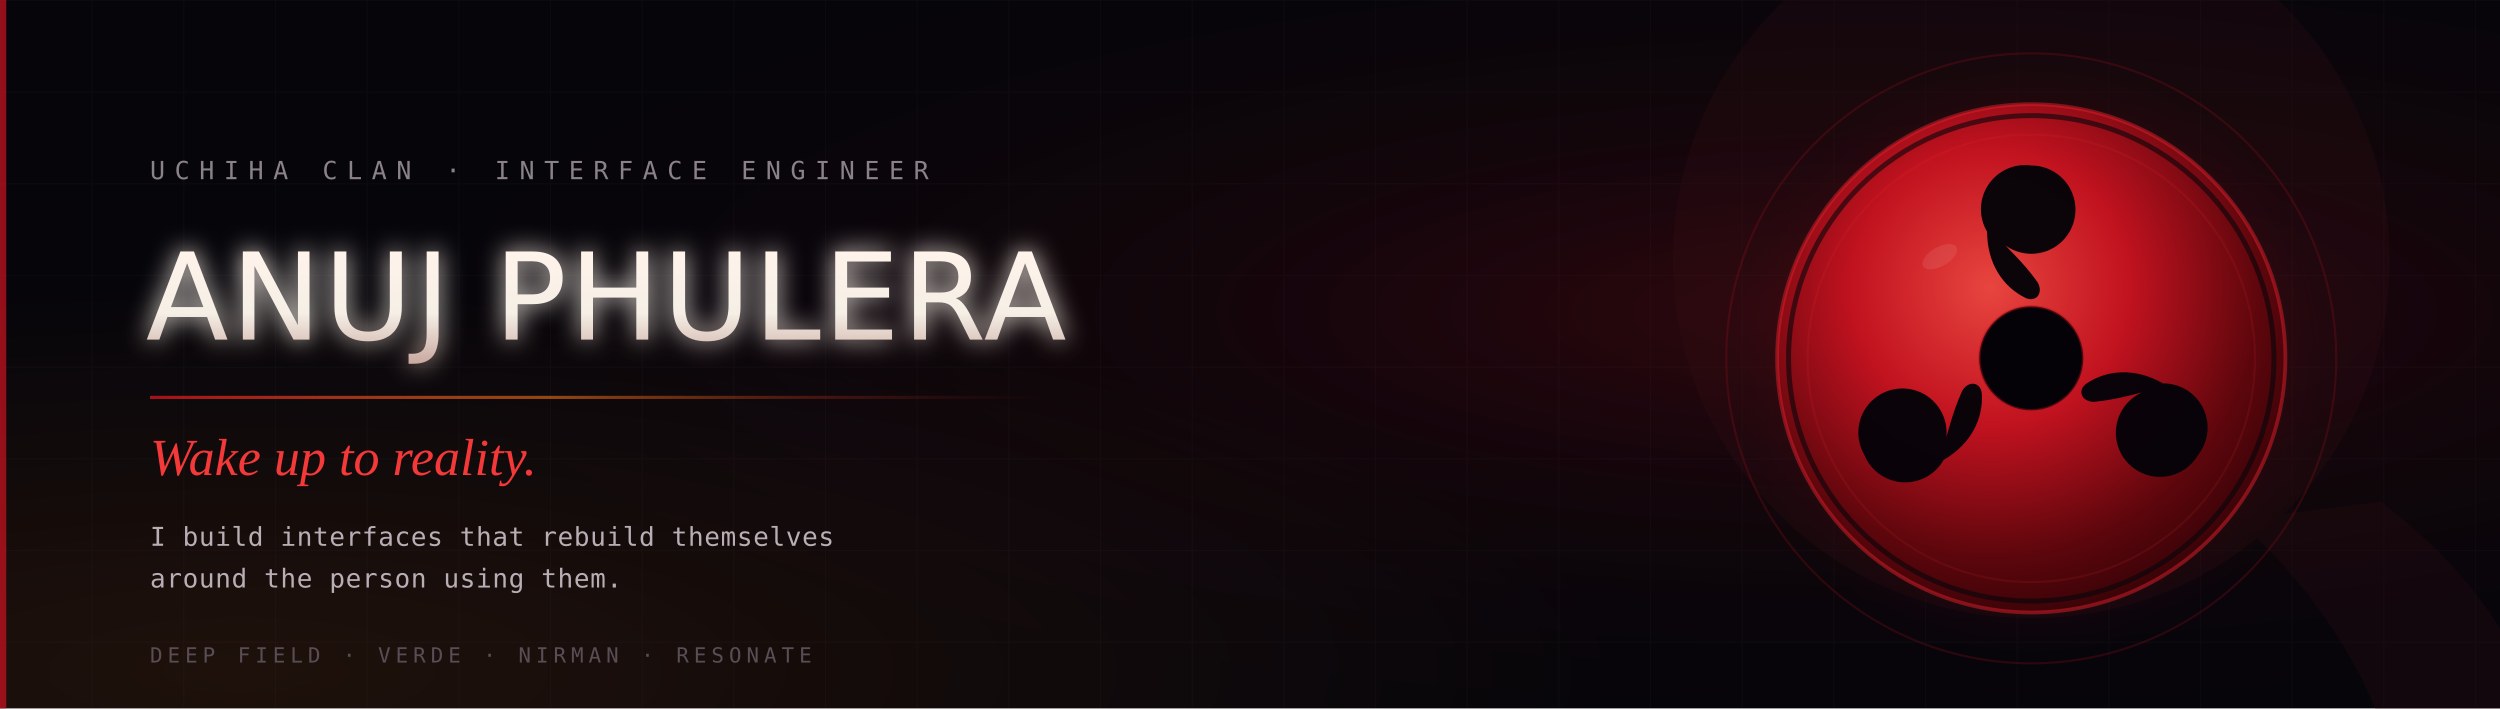
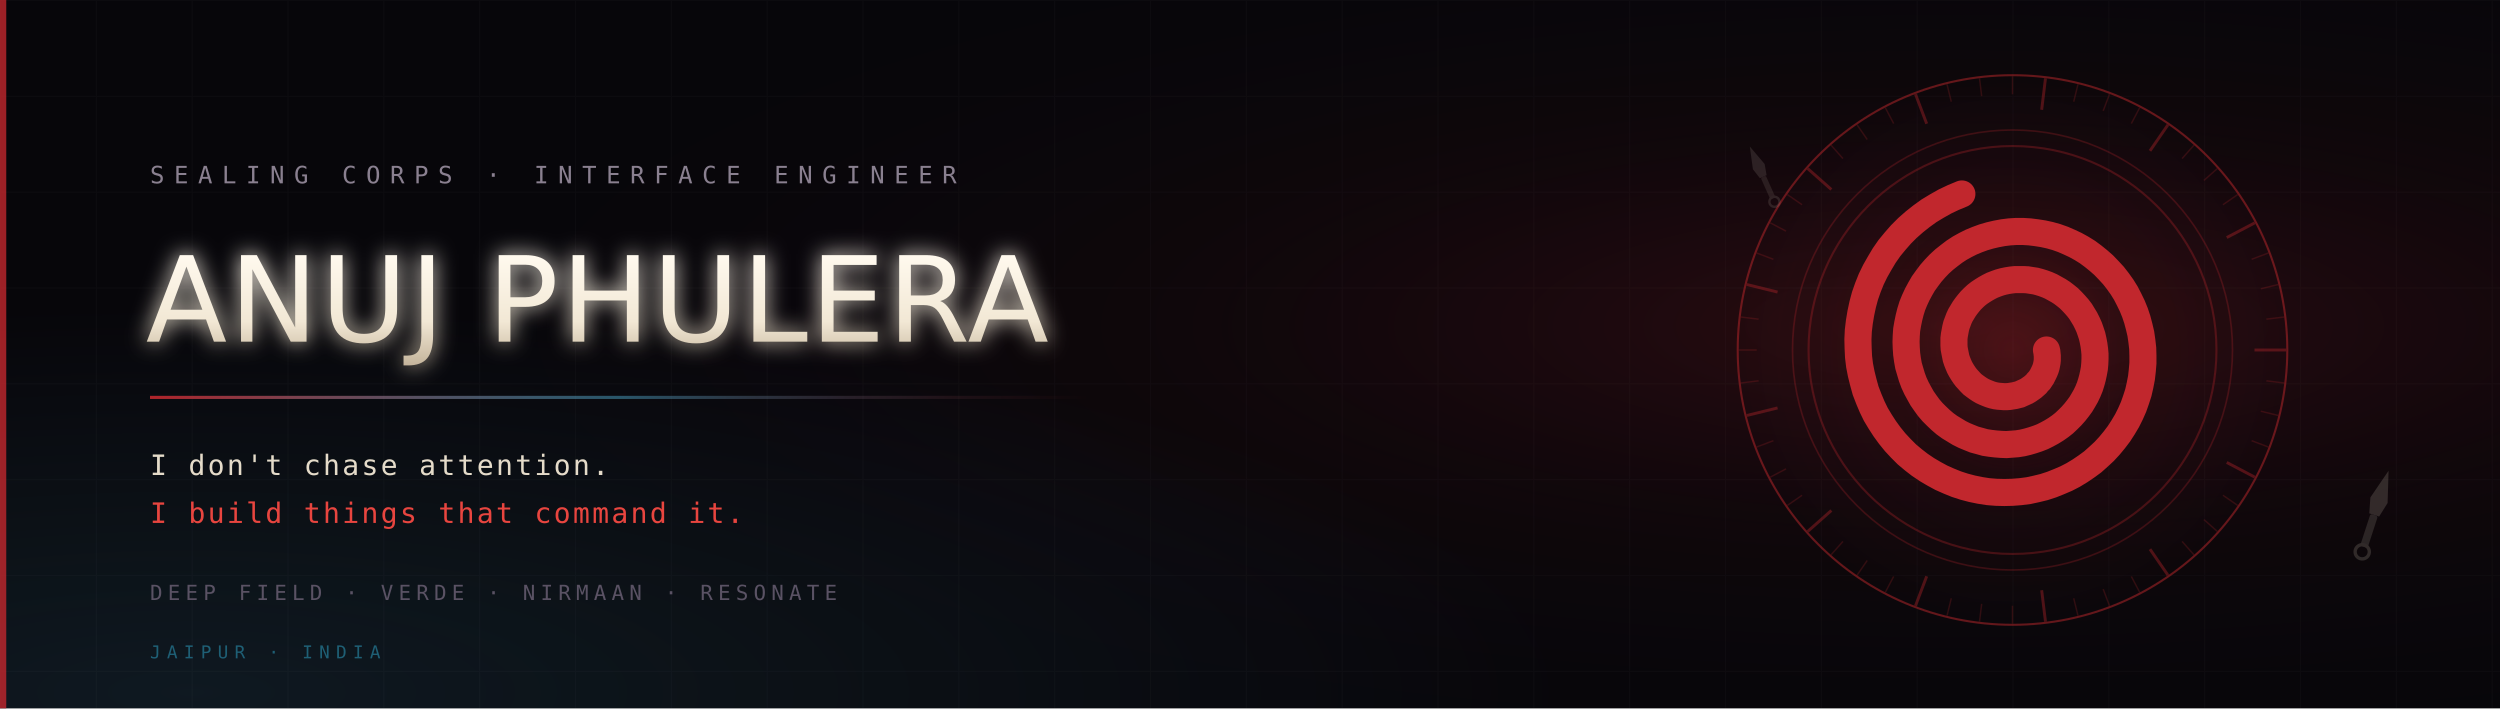
- <svg xmlns="http://www.w3.org/2000/svg" width="1200" height="340" viewBox="0 0 1200 340" fill="none" role="img" aria-label="Anuj Phulera — wake up to reality">
+ <svg xmlns="http://www.w3.org/2000/svg" width="1200" height="340" viewBox="0 0 1200 340" fill="none" role="img" aria-label="Anuj Phulera">
  <defs>
-     <radialGradient id="irisGrad" cx="0.42" cy="0.36" r="0.72">
-       <stop offset="0" stop-color="#E8453F" />
-       <stop offset="0.38" stop-color="#C1121F" />
-       <stop offset="0.74" stop-color="#5C060C" />
-       <stop offset="1" stop-color="#2A0206" />
+     <radialGradient id="chakraGlow" cx="0.5" cy="0.5" r="0.5">
+       <stop offset="0" stop-color="#C1272D" stop-opacity="0.42" />
+       <stop offset="0.45" stop-color="#C1272D" stop-opacity="0.10" />
+       <stop offset="1" stop-color="#C1272D" stop-opacity="0" />
    </radialGradient>
-     <radialGradient id="eyeGlow" cx="0.5" cy="0.5" r="0.5">
-       <stop offset="0" stop-color="#E01E2B" stop-opacity="0.55" />
-       <stop offset="0.55" stop-color="#8B0A14" stop-opacity="0.18" />
-       <stop offset="1" stop-color="#8B0A14" stop-opacity="0" />
+     <radialGradient id="paperGlow" cx="0.78" cy="0.46" r="0.64">
+       <stop offset="0" stop-color="#C1272D" stop-opacity="0.20" />
+       <stop offset="0.5" stop-color="#7A1219" stop-opacity="0.06" />
+       <stop offset="1" stop-color="#07060A" stop-opacity="0" />
    </radialGradient>
-     <radialGradient id="voidGlow" cx="0.74" cy="0.44" r="0.62">
-       <stop offset="0" stop-color="#C1121F" stop-opacity="0.22" />
-       <stop offset="0.5" stop-color="#8B0A14" stop-opacity="0.07" />
-       <stop offset="1" stop-color="#06050A" stop-opacity="0" />
-     </radialGradient>
-     <radialGradient id="emberWash" cx="0.10" cy="0.95" r="0.55">
-       <stop offset="0" stop-color="#FF7A18" stop-opacity="0.10" />
-       <stop offset="1" stop-color="#FF7A18" stop-opacity="0" />
+     <radialGradient id="blueWash" cx="0.08" cy="0.98" r="0.55">
+       <stop offset="0" stop-color="#4FB3D9" stop-opacity="0.11" />
+       <stop offset="1" stop-color="#4FB3D9" stop-opacity="0" />
    </radialGradient>
    <linearGradient id="ruleGrad" x1="0" y1="0" x2="1" y2="0">
-       <stop offset="0" stop-color="#C1121F" stop-opacity="0.85" />
-       <stop offset="0.45" stop-color="#FF7A18" stop-opacity="0.55" />
-       <stop offset="1" stop-color="#C1121F" stop-opacity="0" />
+       <stop offset="0" stop-color="#C1272D" stop-opacity="0.9" />
+       <stop offset="0.5" stop-color="#4FB3D9" stop-opacity="0.45" />
+       <stop offset="1" stop-color="#C1272D" stop-opacity="0" />
    </linearGradient>
    <linearGradient id="nameGrad" x1="0" y1="0" x2="0" y2="1">
-       <stop offset="0" stop-color="#FFF3EA" />
-       <stop offset="0.55" stop-color="#F5EFE6" />
-       <stop offset="1" stop-color="#C9A9A0" />
+       <stop offset="0" stop-color="#FFF9EE" />
+       <stop offset="0.6" stop-color="#F2E8D5" />
+       <stop offset="1" stop-color="#C4B49B" />
    </linearGradient>
-     <pattern id="gridFine" width="44" height="44" patternUnits="userSpaceOnUse">
-       <path d="M44 0H0V44" stroke="#FFFFFF" stroke-opacity="0.022" stroke-width="1" />
+     <pattern id="gridFine" width="46" height="46" patternUnits="userSpaceOnUse">
+       <path d="M46 0H0V46" stroke="#FFFFFF" stroke-opacity="0.020" stroke-width="1" />
    </pattern>
    <filter id="softGlow" x="-60%" y="-60%" width="220%" height="220%">
-       <feGaussianBlur stdDeviation="6" result="b" />
+       <feGaussianBlur stdDeviation="5" result="b" />
      <feMerge>
        <feMergeNode in="b" />
        <feMergeNode in="SourceGraphic" />
      </feMerge>
    </filter>
+     <linearGradient id="cardGrad" x1="0" y1="0" x2="1" y2="1">
+       <stop offset="0" stop-color="#121017" />
+       <stop offset="0.55" stop-color="#0A080D" />
+       <stop offset="1" stop-color="#100C12" />
+     </linearGradient>
+     <pattern id="grain" width="3" height="3" patternUnits="userSpaceOnUse">
+       <circle cx="0.5" cy="0.5" r="0.45" fill="#FFFFFF" fill-opacity="0.030" />
+       <circle cx="2.1" cy="1.7" r="0.4" fill="#FFFFFF" fill-opacity="0.018" />
+     </pattern>
  </defs>
-   <rect width="1200" height="340" fill="#06050A" />
+   <rect width="1200" height="340" fill="#07060A" />
  <rect width="1200" height="340" fill="url(#gridFine)" />
-   <rect width="1200" height="340" fill="url(#voidGlow)" />
-   <rect width="1200" height="340" fill="url(#emberWash)" />
-   <g transform="translate(975,172)">
-     <g opacity="0.20" fill="#3A1116">
-       <animateTransform attributeName="transform" type="rotate" from="0 0 0" to="360 0 0" dur="150s" repeatCount="indefinite" />
-       <circle cx="0" cy="-47.3" r="172.0" />
-       <path d="M 98.9,77.4 C 180.6,150.5 202.1,249.4 150.5,313.9 C 107.5,367.6 30.1,380.6 0.0,339.7 C -19.3,311.8 -4.3,277.4 25.8,268.8 C 51.6,262.3 71.0,281.7 66.7,303.1 L 96.8,285.9 C 111.8,236.5 73.1,202.1 30.1,219.3 C -25.8,240.8 -40.9,313.9 4.3,350.4 C 64.5,404.2 159.1,380.6 215.0,311.8 C 279.5,232.2 253.7,133.3 167.7,68.8 Z" />
+   <rect width="1200" height="340" fill="url(#paperGlow)" />
+   <rect width="1200" height="340" fill="url(#blueWash)" />
+   <g transform="translate(966,168)">
+     <g opacity="0.88">
+       <animateTransform attributeName="transform" type="rotate" from="0 0 0" to="360 0 0" dur="70s" repeatCount="indefinite" />
+       <circle cx="0" cy="0" r="131.9" fill="none" stroke="#C1272D" stroke-width="1" stroke-opacity="0.55" />
+       <circle cx="0" cy="0" r="105.6" fill="none" stroke="#C1272D" stroke-width="0.8" stroke-opacity="0.28" />
+       <line x1="116.16" y1="0.00" x2="131.34" y2="0.00" stroke="#C1272D" stroke-width="1.4" stroke-opacity="0.42" />
+       <line x1="121.86" y1="14.80" x2="130.38" y2="15.83" stroke="#C1272D" stroke-width="0.7" stroke-opacity="0.23" />
+       <line x1="119.19" y1="29.38" x2="127.52" y2="31.43" stroke="#C1272D" stroke-width="0.7" stroke-opacity="0.23" />
+       <line x1="114.78" y1="43.53" x2="122.81" y2="46.57" stroke="#C1272D" stroke-width="0.7" stroke-opacity="0.23" />
+       <line x1="102.85" y1="53.98" x2="116.30" y2="61.04" stroke="#C1272D" stroke-width="1.4" stroke-opacity="0.42" />
+       <line x1="101.03" y1="69.74" x2="108.09" y2="74.61" stroke="#C1272D" stroke-width="0.7" stroke-opacity="0.23" />
+       <line x1="91.89" y1="81.40" x2="98.31" y2="87.09" stroke="#C1272D" stroke-width="0.7" stroke-opacity="0.23" />
+       <line x1="81.40" y1="91.89" x2="87.09" y2="98.31" stroke="#C1272D" stroke-width="0.7" stroke-opacity="0.23" />
+       <line x1="65.99" y1="95.60" x2="74.61" y2="108.09" stroke="#C1272D" stroke-width="1.4" stroke-opacity="0.42" />
+       <line x1="57.05" y1="108.70" x2="61.04" y2="116.30" stroke="#C1272D" stroke-width="0.7" stroke-opacity="0.23" />
+       <line x1="43.53" y1="114.78" x2="46.57" y2="122.81" stroke="#C1272D" stroke-width="0.7" stroke-opacity="0.23" />
+       <line x1="29.38" y1="119.19" x2="31.43" y2="127.52" stroke="#C1272D" stroke-width="0.7" stroke-opacity="0.23" />
+       <line x1="14.00" y1="115.31" x2="15.83" y2="130.38" stroke="#C1272D" stroke-width="1.4" stroke-opacity="0.42" />
+       <line x1="-0.00" y1="122.76" x2="-0.00" y2="131.34" stroke="#C1272D" stroke-width="0.7" stroke-opacity="0.23" />
+       <line x1="-14.80" y1="121.86" x2="-15.83" y2="130.38" stroke="#C1272D" stroke-width="0.7" stroke-opacity="0.23" />
+       <line x1="-29.38" y1="119.19" x2="-31.43" y2="127.52" stroke="#C1272D" stroke-width="0.7" stroke-opacity="0.23" />
+       <line x1="-41.19" y1="108.61" x2="-46.57" y2="122.81" stroke="#C1272D" stroke-width="1.4" stroke-opacity="0.42" />
+       <line x1="-57.05" y1="108.70" x2="-61.04" y2="116.30" stroke="#C1272D" stroke-width="0.7" stroke-opacity="0.23" />
+       <line x1="-69.74" y1="101.03" x2="-74.61" y2="108.09" stroke="#C1272D" stroke-width="0.7" stroke-opacity="0.23" />
+       <line x1="-81.40" y1="91.89" x2="-87.09" y2="98.31" stroke="#C1272D" stroke-width="0.7" stroke-opacity="0.23" />
+       <line x1="-86.95" y1="77.03" x2="-98.31" y2="87.09" stroke="#C1272D" stroke-width="1.4" stroke-opacity="0.42" />
+       <line x1="-101.03" y1="69.74" x2="-108.09" y2="74.61" stroke="#C1272D" stroke-width="0.7" stroke-opacity="0.23" />
+       <line x1="-108.70" y1="57.05" x2="-116.30" y2="61.04" stroke="#C1272D" stroke-width="0.7" stroke-opacity="0.23" />
+       <line x1="-114.78" y1="43.53" x2="-122.81" y2="46.57" stroke="#C1272D" stroke-width="0.7" stroke-opacity="0.23" />
+       <line x1="-112.78" y1="27.80" x2="-127.52" y2="31.43" stroke="#C1272D" stroke-width="1.4" stroke-opacity="0.42" />
+       <line x1="-121.86" y1="14.80" x2="-130.38" y2="15.83" stroke="#C1272D" stroke-width="0.7" stroke-opacity="0.23" />
+       <line x1="-122.76" y1="-0.00" x2="-131.34" y2="-0.00" stroke="#C1272D" stroke-width="0.7" stroke-opacity="0.23" />
+       <line x1="-121.86" y1="-14.80" x2="-130.38" y2="-15.83" stroke="#C1272D" stroke-width="0.7" stroke-opacity="0.23" />
+       <line x1="-112.78" y1="-27.80" x2="-127.52" y2="-31.43" stroke="#C1272D" stroke-width="1.4" stroke-opacity="0.42" />
+       <line x1="-114.78" y1="-43.53" x2="-122.81" y2="-46.57" stroke="#C1272D" stroke-width="0.7" stroke-opacity="0.23" />
+       <line x1="-108.70" y1="-57.05" x2="-116.30" y2="-61.04" stroke="#C1272D" stroke-width="0.7" stroke-opacity="0.23" />
+       <line x1="-101.03" y1="-69.74" x2="-108.09" y2="-74.61" stroke="#C1272D" stroke-width="0.7" stroke-opacity="0.23" />
+       <line x1="-86.95" y1="-77.03" x2="-98.31" y2="-87.09" stroke="#C1272D" stroke-width="1.4" stroke-opacity="0.42" />
+       <line x1="-81.40" y1="-91.89" x2="-87.09" y2="-98.31" stroke="#C1272D" stroke-width="0.7" stroke-opacity="0.23" />
+       <line x1="-69.74" y1="-101.03" x2="-74.61" y2="-108.09" stroke="#C1272D" stroke-width="0.7" stroke-opacity="0.23" />
+       <line x1="-57.05" y1="-108.70" x2="-61.04" y2="-116.30" stroke="#C1272D" stroke-width="0.7" stroke-opacity="0.23" />
+       <line x1="-41.19" y1="-108.61" x2="-46.57" y2="-122.81" stroke="#C1272D" stroke-width="1.4" stroke-opacity="0.42" />
+       <line x1="-29.38" y1="-119.19" x2="-31.43" y2="-127.52" stroke="#C1272D" stroke-width="0.7" stroke-opacity="0.23" />
+       <line x1="-14.80" y1="-121.86" x2="-15.83" y2="-130.38" stroke="#C1272D" stroke-width="0.7" stroke-opacity="0.23" />
+       <line x1="-0.00" y1="-122.76" x2="-0.00" y2="-131.34" stroke="#C1272D" stroke-width="0.7" stroke-opacity="0.23" />
+       <line x1="14.00" y1="-115.31" x2="15.83" y2="-130.38" stroke="#C1272D" stroke-width="1.4" stroke-opacity="0.42" />
+       <line x1="29.38" y1="-119.19" x2="31.43" y2="-127.52" stroke="#C1272D" stroke-width="0.7" stroke-opacity="0.23" />
+       <line x1="43.53" y1="-114.78" x2="46.57" y2="-122.81" stroke="#C1272D" stroke-width="0.7" stroke-opacity="0.23" />
+       <line x1="57.05" y1="-108.70" x2="61.04" y2="-116.30" stroke="#C1272D" stroke-width="0.7" stroke-opacity="0.23" />
+       <line x1="65.99" y1="-95.60" x2="74.61" y2="-108.09" stroke="#C1272D" stroke-width="1.4" stroke-opacity="0.42" />
+       <line x1="81.40" y1="-91.89" x2="87.09" y2="-98.31" stroke="#C1272D" stroke-width="0.7" stroke-opacity="0.23" />
+       <line x1="91.89" y1="-81.40" x2="98.31" y2="-87.09" stroke="#C1272D" stroke-width="0.7" stroke-opacity="0.23" />
+       <line x1="101.03" y1="-69.74" x2="108.09" y2="-74.61" stroke="#C1272D" stroke-width="0.7" stroke-opacity="0.23" />
+       <line x1="102.85" y1="-53.98" x2="116.30" y2="-61.04" stroke="#C1272D" stroke-width="1.4" stroke-opacity="0.42" />
+       <line x1="114.78" y1="-43.53" x2="122.81" y2="-46.57" stroke="#C1272D" stroke-width="0.7" stroke-opacity="0.23" />
+       <line x1="119.19" y1="-29.38" x2="127.52" y2="-31.43" stroke="#C1272D" stroke-width="0.7" stroke-opacity="0.23" />
+       <line x1="121.86" y1="-14.80" x2="130.38" y2="-15.83" stroke="#C1272D" stroke-width="0.7" stroke-opacity="0.23" />
    </g>
  </g>
-   <circle cx="395.6" cy="350" r="0.9" fill="#FF7A18" opacity="0">
-     <animate attributeName="cy" values="350;-30" dur="12.4s" begin="0.9s" repeatCount="indefinite" />
-     <animate attributeName="cx" values="395.6;398.1" dur="12.4s" begin="0.9s" repeatCount="indefinite" />
-     <animate attributeName="opacity" values="0;0.85;0.55;0" keyTimes="0;0.18;0.65;1" dur="12.4s" begin="0.9s" repeatCount="indefinite" />
-   </circle>
-   <circle cx="87.3" cy="350" r="1.5" fill="#FFB020" opacity="0">
-     <animate attributeName="cy" values="350;-30" dur="7.8s" begin="5.2s" repeatCount="indefinite" />
-     <animate attributeName="cx" values="87.3;58.0" dur="7.8s" begin="5.2s" repeatCount="indefinite" />
-     <animate attributeName="opacity" values="0;0.85;0.55;0" keyTimes="0;0.18;0.65;1" dur="7.8s" begin="5.2s" repeatCount="indefinite" />
-   </circle>
-   <circle cx="512.4" cy="350" r="1.9" fill="#FF7A18" opacity="0">
-     <animate attributeName="cy" values="350;-30" dur="8.4s" begin="2.7s" repeatCount="indefinite" />
-     <animate attributeName="cx" values="512.4;521.1" dur="8.4s" begin="2.7s" repeatCount="indefinite" />
-     <animate attributeName="opacity" values="0;0.85;0.55;0" keyTimes="0;0.18;0.65;1" dur="8.4s" begin="2.7s" repeatCount="indefinite" />
-   </circle>
-   <circle cx="689.4" cy="350" r="1.3" fill="#FFB020" opacity="0">
-     <animate attributeName="cy" values="350;-30" dur="14.8s" begin="0.6s" repeatCount="indefinite" />
-     <animate attributeName="cx" values="689.4;713.8" dur="14.8s" begin="0.6s" repeatCount="indefinite" />
-     <animate attributeName="opacity" values="0;0.85;0.55;0" keyTimes="0;0.18;0.65;1" dur="14.8s" begin="0.6s" repeatCount="indefinite" />
-   </circle>
-   <circle cx="187.3" cy="350" r="0.9" fill="#FF7A18" opacity="0">
-     <animate attributeName="cy" values="350;-30" dur="9.8s" begin="9.8s" repeatCount="indefinite" />
-     <animate attributeName="cx" values="187.3;165.6" dur="9.8s" begin="9.8s" repeatCount="indefinite" />
-     <animate attributeName="opacity" values="0;0.85;0.55;0" keyTimes="0;0.18;0.65;1" dur="9.8s" begin="9.8s" repeatCount="indefinite" />
-   </circle>
-   <circle cx="761.1" cy="350" r="1.3" fill="#FFB020" opacity="0">
-     <animate attributeName="cy" values="350;-30" dur="11.6s" begin="0.8s" repeatCount="indefinite" />
-     <animate attributeName="cx" values="761.1;731.2" dur="11.6s" begin="0.8s" repeatCount="indefinite" />
-     <animate attributeName="opacity" values="0;0.85;0.55;0" keyTimes="0;0.18;0.65;1" dur="11.6s" begin="0.8s" repeatCount="indefinite" />
-   </circle>
-   <circle cx="809.3" cy="350" r="1.3" fill="#FFB020" opacity="0">
-     <animate attributeName="cy" values="350;-30" dur="9.9s" begin="7.0s" repeatCount="indefinite" />
-     <animate attributeName="cx" values="809.3;806.1" dur="9.9s" begin="7.0s" repeatCount="indefinite" />
-     <animate attributeName="opacity" values="0;0.85;0.55;0" keyTimes="0;0.18;0.65;1" dur="9.9s" begin="7.0s" repeatCount="indefinite" />
-   </circle>
-   <circle cx="941.5" cy="350" r="1.7" fill="#FF7A18" opacity="0">
-     <animate attributeName="cy" values="350;-30" dur="9.3s" begin="6.9s" repeatCount="indefinite" />
-     <animate attributeName="cx" values="941.5;943.2" dur="9.3s" begin="6.9s" repeatCount="indefinite" />
-     <animate attributeName="opacity" values="0;0.85;0.55;0" keyTimes="0;0.18;0.65;1" dur="9.3s" begin="6.9s" repeatCount="indefinite" />
-   </circle>
-   <circle cx="866.2" cy="350" r="1.1" fill="#FF7A18" opacity="0">
-     <animate attributeName="cy" values="350;-30" dur="14.9s" begin="1.4s" repeatCount="indefinite" />
-     <animate attributeName="cx" values="866.2;860.6" dur="14.9s" begin="1.4s" repeatCount="indefinite" />
-     <animate attributeName="opacity" values="0;0.85;0.55;0" keyTimes="0;0.18;0.65;1" dur="14.9s" begin="1.4s" repeatCount="indefinite" />
-   </circle>
-   <circle cx="196.3" cy="350" r="1.4" fill="#FF7A18" opacity="0">
-     <animate attributeName="cy" values="350;-30" dur="7.8s" begin="8.0s" repeatCount="indefinite" />
-     <animate attributeName="cx" values="196.3;214.3" dur="7.8s" begin="8.0s" repeatCount="indefinite" />
-     <animate attributeName="opacity" values="0;0.85;0.55;0" keyTimes="0;0.18;0.65;1" dur="7.8s" begin="8.0s" repeatCount="indefinite" />
-   </circle>
-   <circle cx="1035.6" cy="350" r="1.2" fill="#FF7A18" opacity="0">
-     <animate attributeName="cy" values="350;-30" dur="12.7s" begin="7.1s" repeatCount="indefinite" />
-     <animate attributeName="cx" values="1035.6;1041.0" dur="12.7s" begin="7.1s" repeatCount="indefinite" />
-     <animate attributeName="opacity" values="0;0.85;0.55;0" keyTimes="0;0.18;0.65;1" dur="12.7s" begin="7.1s" repeatCount="indefinite" />
-   </circle>
-   <circle cx="994.4" cy="350" r="2.1" fill="#FF7A18" opacity="0">
-     <animate attributeName="cy" values="350;-30" dur="11.1s" begin="8.0s" repeatCount="indefinite" />
-     <animate attributeName="cx" values="994.4;964.5" dur="11.1s" begin="8.0s" repeatCount="indefinite" />
-     <animate attributeName="opacity" values="0;0.85;0.55;0" keyTimes="0;0.18;0.65;1" dur="11.1s" begin="8.0s" repeatCount="indefinite" />
-   </circle>
-   <circle cx="770.7" cy="350" r="2.2" fill="#FF7A18" opacity="0">
-     <animate attributeName="cy" values="350;-30" dur="13.7s" begin="3.4s" repeatCount="indefinite" />
-     <animate attributeName="cx" values="770.7;762.9" dur="13.7s" begin="3.4s" repeatCount="indefinite" />
-     <animate attributeName="opacity" values="0;0.85;0.55;0" keyTimes="0;0.18;0.65;1" dur="13.7s" begin="3.4s" repeatCount="indefinite" />
-   </circle>
-   <circle cx="46.2" cy="350" r="1.4" fill="#FF7A18" opacity="0">
-     <animate attributeName="cy" values="350;-30" dur="8.8s" begin="1.4s" repeatCount="indefinite" />
-     <animate attributeName="cx" values="46.2;16.2" dur="8.8s" begin="1.4s" repeatCount="indefinite" />
-     <animate attributeName="opacity" values="0;0.85;0.55;0" keyTimes="0;0.18;0.65;1" dur="8.8s" begin="1.4s" repeatCount="indefinite" />
-   </circle>
-   <circle cx="170.0" cy="350" r="1.1" fill="#FF7A18" opacity="0">
-     <animate attributeName="cy" values="350;-30" dur="10.4s" begin="10.5s" repeatCount="indefinite" />
-     <animate attributeName="cx" values="170.0;141.5" dur="10.4s" begin="10.5s" repeatCount="indefinite" />
-     <animate attributeName="opacity" values="0;0.85;0.55;0" keyTimes="0;0.18;0.65;1" dur="10.4s" begin="10.5s" repeatCount="indefinite" />
-   </circle>
-   <circle cx="657.4" cy="350" r="2.0" fill="#FF7A18" opacity="0">
-     <animate attributeName="cy" values="350;-30" dur="13.6s" begin="10.4s" repeatCount="indefinite" />
-     <animate attributeName="cx" values="657.4;642.3" dur="13.6s" begin="10.4s" repeatCount="indefinite" />
-     <animate attributeName="opacity" values="0;0.85;0.55;0" keyTimes="0;0.18;0.65;1" dur="13.6s" begin="10.4s" repeatCount="indefinite" />
-   </circle>
-   <circle cx="436.2" cy="350" r="2.0" fill="#FFB020" opacity="0">
-     <animate attributeName="cy" values="350;-30" dur="14.7s" begin="1.8s" repeatCount="indefinite" />
-     <animate attributeName="cx" values="436.2;414.2" dur="14.7s" begin="1.8s" repeatCount="indefinite" />
-     <animate attributeName="opacity" values="0;0.85;0.55;0" keyTimes="0;0.18;0.65;1" dur="14.7s" begin="1.8s" repeatCount="indefinite" />
-   </circle>
-   <circle cx="290.7" cy="350" r="1.4" fill="#FF7A18" opacity="0">
-     <animate attributeName="cy" values="350;-30" dur="11.9s" begin="3.2s" repeatCount="indefinite" />
-     <animate attributeName="cx" values="290.7;256.9" dur="11.9s" begin="3.2s" repeatCount="indefinite" />
-     <animate attributeName="opacity" values="0;0.85;0.55;0" keyTimes="0;0.18;0.65;1" dur="11.9s" begin="3.2s" repeatCount="indefinite" />
-   </circle>
-   <circle cx="448.3" cy="350" r="1.5" fill="#FF7A18" opacity="0">
-     <animate attributeName="cy" values="350;-30" dur="14.6s" begin="8.3s" repeatCount="indefinite" />
-     <animate attributeName="cx" values="448.3;449.4" dur="14.6s" begin="8.3s" repeatCount="indefinite" />
-     <animate attributeName="opacity" values="0;0.85;0.55;0" keyTimes="0;0.18;0.65;1" dur="14.6s" begin="8.3s" repeatCount="indefinite" />
-   </circle>
-   <circle cx="804.4" cy="350" r="0.8" fill="#FF7A18" opacity="0">
-     <animate attributeName="cy" values="350;-30" dur="14.2s" begin="9.4s" repeatCount="indefinite" />
-     <animate attributeName="cx" values="804.4;829.9" dur="14.2s" begin="9.4s" repeatCount="indefinite" />
-     <animate attributeName="opacity" values="0;0.85;0.55;0" keyTimes="0;0.18;0.65;1" dur="14.2s" begin="9.4s" repeatCount="indefinite" />
-   </circle>
-   <circle cx="475.2" cy="350" r="1.3" fill="#FFB020" opacity="0">
-     <animate attributeName="cy" values="350;-30" dur="8.3s" begin="7.6s" repeatCount="indefinite" />
-     <animate attributeName="cx" values="475.2;445.4" dur="8.3s" begin="7.6s" repeatCount="indefinite" />
-     <animate attributeName="opacity" values="0;0.85;0.55;0" keyTimes="0;0.18;0.65;1" dur="8.3s" begin="7.6s" repeatCount="indefinite" />
-   </circle>
-   <circle cx="262.2" cy="350" r="0.9" fill="#FFB020" opacity="0">
-     <animate attributeName="cy" values="350;-30" dur="10.1s" begin="0.6s" repeatCount="indefinite" />
-     <animate attributeName="cx" values="262.2;228.2" dur="10.1s" begin="0.6s" repeatCount="indefinite" />
-     <animate attributeName="opacity" values="0;0.85;0.55;0" keyTimes="0;0.18;0.65;1" dur="10.1s" begin="0.6s" repeatCount="indefinite" />
-   </circle>
-   <circle cx="137.7" cy="350" r="1.2" fill="#FFB020" opacity="0">
-     <animate attributeName="cy" values="350;-30" dur="7.7s" begin="10.5s" repeatCount="indefinite" />
-     <animate attributeName="cx" values="137.7;145.5" dur="7.7s" begin="10.5s" repeatCount="indefinite" />
-     <animate attributeName="opacity" values="0;0.85;0.55;0" keyTimes="0;0.18;0.65;1" dur="7.7s" begin="10.5s" repeatCount="indefinite" />
-   </circle>
-   <circle cx="312.6" cy="350" r="1.2" fill="#FF7A18" opacity="0">
-     <animate attributeName="cy" values="350;-30" dur="10.2s" begin="1.5s" repeatCount="indefinite" />
-     <animate attributeName="cx" values="312.6;336.3" dur="10.2s" begin="1.5s" repeatCount="indefinite" />
-     <animate attributeName="opacity" values="0;0.85;0.55;0" keyTimes="0;0.18;0.65;1" dur="10.2s" begin="1.5s" repeatCount="indefinite" />
-   </circle>
-   <circle cx="560.5" cy="350" r="1.4" fill="#FFB020" opacity="0">
-     <animate attributeName="cy" values="350;-30" dur="8.1s" begin="1.2s" repeatCount="indefinite" />
-     <animate attributeName="cx" values="560.5;549.8" dur="8.1s" begin="1.2s" repeatCount="indefinite" />
-     <animate attributeName="opacity" values="0;0.85;0.55;0" keyTimes="0;0.18;0.65;1" dur="8.1s" begin="1.2s" repeatCount="indefinite" />
-   </circle>
-   <circle cx="981.5" cy="350" r="0.9" fill="#FFB020" opacity="0">
-     <animate attributeName="cy" values="350;-30" dur="7.7s" begin="11.4s" repeatCount="indefinite" />
-     <animate attributeName="cx" values="981.5;983.4" dur="7.7s" begin="11.4s" repeatCount="indefinite" />
-     <animate attributeName="opacity" values="0;0.85;0.55;0" keyTimes="0;0.18;0.65;1" dur="7.7s" begin="11.4s" repeatCount="indefinite" />
-   </circle>
-   <circle cx="650.1" cy="350" r="0.7" fill="#FF7A18" opacity="0">
-     <animate attributeName="cy" values="350;-30" dur="11.5s" begin="11.7s" repeatCount="indefinite" />
-     <animate attributeName="cx" values="650.1;674.8" dur="11.5s" begin="11.7s" repeatCount="indefinite" />
-     <animate attributeName="opacity" values="0;0.85;0.55;0" keyTimes="0;0.18;0.65;1" dur="11.5s" begin="11.7s" repeatCount="indefinite" />
-   </circle>
-   <circle cx="322.9" cy="350" r="1.3" fill="#FF7A18" opacity="0">
-     <animate attributeName="cy" values="350;-30" dur="8.8s" begin="9.3s" repeatCount="indefinite" />
-     <animate attributeName="cx" values="322.9;325.1" dur="8.8s" begin="9.3s" repeatCount="indefinite" />
-     <animate attributeName="opacity" values="0;0.85;0.55;0" keyTimes="0;0.18;0.65;1" dur="8.8s" begin="9.3s" repeatCount="indefinite" />
-   </circle>
-   <circle cx="402.4" cy="350" r="1.0" fill="#FF7A18" opacity="0">
-     <animate attributeName="cy" values="350;-30" dur="13.6s" begin="11.8s" repeatCount="indefinite" />
-     <animate attributeName="cx" values="402.4;426.4" dur="13.6s" begin="11.8s" repeatCount="indefinite" />
-     <animate attributeName="opacity" values="0;0.85;0.55;0" keyTimes="0;0.18;0.65;1" dur="13.6s" begin="11.8s" repeatCount="indefinite" />
-   </circle>
-   <circle cx="969.3" cy="350" r="1.8" fill="#FFB020" opacity="0">
-     <animate attributeName="cy" values="350;-30" dur="9.2s" begin="6.2s" repeatCount="indefinite" />
-     <animate attributeName="cx" values="969.3;959.4" dur="9.2s" begin="6.2s" repeatCount="indefinite" />
-     <animate attributeName="opacity" values="0;0.85;0.55;0" keyTimes="0;0.18;0.65;1" dur="9.2s" begin="6.2s" repeatCount="indefinite" />
-   </circle>
-   <g>
-     <circle cx="975" cy="172" r="146.4" fill="none" stroke="#C1121F" stroke-opacity="0.20" stroke-width="1">
-       <animate attributeName="r" values="139.1;158.6;139.1" dur="4.5s" repeatCount="indefinite" />
-       <animate attributeName="stroke-opacity" values="0.24;0.03;0.24" dur="4.5s" repeatCount="indefinite" />
-     </circle>
-     <circle cx="975" cy="172" r="141.5" fill="url(#eyeGlow)" />
-     <circle cx="975" cy="172" r="122.0" fill="url(#irisGrad)" />
-     <circle cx="975" cy="172" r="107.4" fill="none" stroke="#FF3B3B" stroke-opacity="0.10" stroke-width="1" />
-     <circle cx="975" cy="172" r="122.0" fill="none" stroke="#E01E2B" stroke-opacity="0.50" stroke-width="1.8" />
-     <circle cx="975" cy="172" r="116.5" fill="none" stroke="#06050A" stroke-opacity="0.60" stroke-width="2.4" />
-     <g transform="translate(975,172)">
-       <g opacity="0.97">
-         <animateTransform attributeName="transform" type="rotate" from="0 0 0" to="360 0 0" dur="9s" repeatCount="indefinite" />
-         <g transform="rotate(0.0) translate(0,-71.37)">
-           <g transform="scale(1.513704)">
-             <path d="M 0,-14 A 14,14 0 1 1 -12.1,7 C -8,12 -3,16 2,23 C 4,26.5 1.5,29.5 -1.8,28 C -9,24.5 -14,17 -14,7 A 14,14 0 0 1 0,-14 Z" fill="#050308" />
-           </g>
-         </g>
-         <g transform="rotate(120.0) translate(0,-71.37)">
-           <g transform="scale(1.513704)">
-             <path d="M 0,-14 A 14,14 0 1 1 -12.1,7 C -8,12 -3,16 2,23 C 4,26.5 1.5,29.5 -1.8,28 C -9,24.5 -14,17 -14,7 A 14,14 0 0 1 0,-14 Z" fill="#050308" />
-           </g>
-         </g>
-         <g transform="rotate(240.0) translate(0,-71.37)">
-           <g transform="scale(1.513704)">
-             <path d="M 0,-14 A 14,14 0 1 1 -12.1,7 C -8,12 -3,16 2,23 C 4,26.5 1.5,29.5 -1.8,28 C -9,24.5 -14,17 -14,7 A 14,14 0 0 1 0,-14 Z" fill="#050308" />
-           </g>
-         </g>
-       </g>
+   <circle cx="966" cy="168" r="129.6" fill="url(#chakraGlow)" opacity="0.55" />
+   <g transform="translate(966,168)" opacity="1.0">
+     <g>
+       <animateTransform attributeName="transform" type="rotate" from="0 0 0" to="360 0 0" dur="26s" repeatCount="indefinite" />
+       <path d="M 16.3,0.0 L 16.5,0.9 L 16.6,1.9 L 16.7,2.9 L 16.7,3.8 L 16.7,4.8 L 16.6,5.8 L 16.4,6.9 L 16.2,7.9 L 15.9,8.9 L 15.5,9.9 L 15.1,10.8 L 14.6,11.8 L 14.1,12.8 L 13.5,13.7 L 12.9,14.6 L 12.1,15.4 L 11.4,16.3 L 10.5,17.1 L 9.7,17.8 L 8.7,18.5 L 7.7,19.2 L 6.7,19.8 L 5.6,20.3 L 4.5,20.8 L 3.4,21.3 L 2.2,21.6 L 1.0,21.9 L -0.3,22.1 L -1.5,22.3 L -2.8,22.4 L -4.1,22.4 L -5.4,22.3 L -6.7,22.2 L -8.1,22.0 L -9.4,21.7 L -10.7,21.3 L -12.0,20.8 L -13.2,20.3 L -14.5,19.7 L -15.7,19.0 L -16.9,18.2 L -18.0,17.4 L -19.2,16.5 L -20.2,15.5 L -21.2,14.4 L -22.2,13.3 L -23.1,12.1 L -23.9,10.9 L -24.7,9.6 L -25.4,8.3 L -26.0,6.9 L -26.6,5.4 L -27.1,3.9 L -27.4,2.4 L -27.7,0.9 L -28.0,-0.7 L -28.1,-2.3 L -28.1,-3.9 L -28.1,-5.5 L -27.9,-7.2 L -27.6,-8.8 L -27.3,-10.4 L -26.9,-12.0 L -26.3,-13.6 L -25.7,-15.2 L -25.0,-16.7 L -24.1,-18.2 L -23.2,-19.7 L -22.2,-21.1 L -21.1,-22.5 L -20.0,-23.8 L -18.7,-25.1 L -17.4,-26.3 L -16.0,-27.4 L -14.5,-28.4 L -12.9,-29.4 L -11.3,-30.3 L -9.7,-31.1 L -7.9,-31.8 L -6.2,-32.4 L -4.4,-32.9 L -2.5,-33.3 L -0.6,-33.6 L 1.3,-33.8 L 3.2,-33.8 L 5.1,-33.8 L 7.1,-33.7 L 9.0,-33.4 L 11.0,-33.1 L 12.9,-32.6 L 14.8,-32.0 L 16.7,-31.3 L 18.5,-30.5 L 20.3,-29.5 L 22.1,-28.5 L 23.8,-27.4 L 25.5,-26.1 L 27.1,-24.8 L 28.6,-23.3 L 30.0,-21.8 L 31.4,-20.2 L 32.7,-18.5 L 33.8,-16.7 L 34.9,-14.9 L 35.9,-12.9 L 36.8,-10.9 L 37.5,-8.9 L 38.2,-6.8 L 38.7,-4.6 L 39.1,-2.5 L 39.4,-0.2 L 39.6,2.0 L 39.6,4.2 L 39.5,6.5 L 39.3,8.8 L 38.9,11.0 L 38.4,13.3 L 37.8,15.5 L 37.1,17.7 L 36.2,19.9 L 35.2,22.0 L 34.0,24.1 L 32.8,26.1 L 31.4,28.0 L 29.9,29.9 L 28.3,31.7 L 26.6,33.4 L 24.8,35.1 L 22.9,36.6 L 20.9,38.0 L 18.8,39.3 L 16.6,40.5 L 14.4,41.6 L 12.1,42.5 L 9.7,43.3 L 7.3,44.0 L 4.8,44.6 L 2.3,45.0 L -0.3,45.2 L -2.9,45.4 L -5.4,45.3 L -8.0,45.1 L -10.6,44.8 L -13.2,44.4 L -15.7,43.7 L -18.3,43.0 L -20.8,42.0 L -23.2,41.0 L -25.6,39.8 L -27.9,38.4 L -30.2,37.0 L -32.4,35.4 L -34.5,33.6 L -36.5,31.7 L -38.4,29.8 L -40.2,27.7 L -41.8,25.5 L -43.4,23.2 L -44.8,20.7 L -46.1,18.3 L -47.3,15.7 L -48.3,13.0 L -49.1,10.3 L -49.9,7.6 L -50.4,4.8 L -50.8,1.9 L -51.0,-1.0 L -51.1,-3.9 L -51.0,-6.8 L -50.8,-9.7 L -50.3,-12.6 L -49.7,-15.5 L -49.0,-18.3 L -48.1,-21.2 L -47.0,-23.9 L -45.7,-26.7 L -44.3,-29.3 L -42.8,-31.9 L -41.0,-34.4 L -39.2,-36.8 L -37.2,-39.1 L -35.1,-41.3 L -32.8,-43.4 L -30.4,-45.3 L -27.9,-47.2 L -25.3,-48.9 L -22.6,-50.4 L -19.8,-51.8 L -16.9,-53.0 L -13.9,-54.1 L -10.8,-55.0 L -7.8,-55.7 L -4.6,-56.3 L -1.4,-56.7 L 1.8,-56.9 L 5.0,-56.9 L 8.3,-56.7 L 11.5,-56.3 L 14.7,-55.8 L 17.9,-55.1 L 21.1,-54.2 L 24.2,-53.1 L 27.2,-51.8 L 30.2,-50.4 L 33.1,-48.8 L 36.0,-47.0 L 38.7,-45.0 L 41.3,-42.9 L 43.8,-40.7 L 46.2,-38.2 L 48.5,-35.7 L 50.6,-33.0 L 52.6,-30.2 L 54.4,-27.3 L 56.0,-24.2 L 57.5,-21.1 L 58.8,-17.9 L 59.9,-14.6 L 60.8,-11.2 L 61.6,-7.8 L 62.1,-4.3 L 62.5,-0.8 L 62.6,2.8 L 62.6,6.3 L 62.3,9.9 L 61.9,13.4 L 61.2,17.0 L 60.4,20.5 L 59.3,23.9 L 58.1,27.3 L 56.6,30.7 L 55.0,33.9 L 53.1,37.1 L 51.1,40.2 L 48.9,43.1 L 46.5,46.0 L 44.0,48.7 L 41.3,51.2 L 38.5,53.7 L 35.5,55.9 L 32.4,58.0 L 29.1,60.0 L 25.8,61.7 L 22.3,63.2 L 18.8,64.6 L 15.1,65.8 L 11.4,66.7 L 7.7,67.5 L 3.8,68.0 L 0.0,68.3 L -3.9,68.4 L -7.8,68.3 L -11.6,68.0 L -15.5,67.4 L -19.4,66.6 L -23.2,65.6 L -26.9,64.4 L -30.6,62.9 L -34.2,61.3 L -37.7,59.4 L -41.1,57.4 L -44.5,55.1 L -47.6,52.7 L -50.7,50.1 L -53.6,47.2 L -56.3,44.3 L -58.9,41.1 L -61.3,37.8 L -63.5,34.4 L -65.6,30.9 L -67.4,27.2 L -69.0,23.4 L -70.5,19.5 L -71.6,15.5 L -72.6,11.5 L -73.4,7.4 L -73.9,3.3 L -74.1,-0.9 L -74.2,-5.1 L -74.0,-9.3 L -73.5,-13.5 L -72.8,-17.7 L -71.9,-21.9 L -70.8,-26.0 L -69.4,-30.0 L -67.8,-34.0 L -65.9,-37.9 L -63.8,-41.6 L -61.6,-45.3 L -59.1,-48.9 L -56.3,-52.3 L -53.5,-55.5 L -50.4,-58.6 L -47.1,-61.5 L -43.7,-64.2 L -40.1,-66.8 L -36.3,-69.1 L -32.4,-71.3 L -28.4,-73.2 L -24.3,-74.9" fill="none" stroke="#C1272D" stroke-width="13.00" stroke-linecap="round" />
    </g>
-     <circle cx="975" cy="172" r="25.0" fill="#040206" />
-     <circle cx="975" cy="172" r="25.0" fill="none" stroke="#C1121F" stroke-opacity="0.40" stroke-width="1.3">
-       <animate attributeName="stroke-opacity" values="0.15;0.65;0.15" dur="3.2s" repeatCount="indefinite" />
-     </circle>
-     <ellipse cx="931.1" cy="123.2" rx="9.2" ry="4.6" fill="#F5EFE6" opacity="0.09" transform="rotate(-30 931.1 123.2)" />
-   </g>
-   <rect x="0" y="0" width="3" height="340" fill="#C1121F" fill-opacity="0.75" />
-   <text x="72" y="86" font-family="ui-monospace, SFMono-Regular, Menlo, Consolas, monospace" font-size="12" letter-spacing="4.6" fill="#8A8189">UCHIHA CLAN · INTERFACE ENGINEER</text>
-   <text x="70" y="163" font-family="'Arial Black', 'Helvetica Neue', Impact, 'DejaVu Sans', sans-serif" font-size="58" letter-spacing="1.2" fill="url(#nameGrad)" filter="url(#softGlow)">ANUJ PHULERA</text>
-   <rect x="72" y="190" width="430" height="1.5" fill="url(#ruleGrad)" />
-   <text x="72" y="228" font-family="Georgia, 'Times New Roman', serif" font-size="25" font-style="italic" fill="#FF3B3B" opacity="0.95">Wake up to reality.</text>
-   <text x="72" y="262" font-family="ui-monospace, SFMono-Regular, Menlo, Consolas, monospace" font-size="12.5" letter-spacing="0.3" fill="#B8AEB5">I build interfaces that rebuild themselves</text>
-   <text x="72" y="282" font-family="ui-monospace, SFMono-Regular, Menlo, Consolas, monospace" font-size="12.5" letter-spacing="0.3" fill="#B8AEB5">around the person using them.</text>
-   <text x="72" y="318" font-family="ui-monospace, SFMono-Regular, Menlo, Consolas, monospace" font-size="10" letter-spacing="2.4" fill="#5A4E56">DEEP FIELD · VERDE · NIRMAN · RESONATE</text>
+   </g>
+   <circle cx="966" cy="168" r="97.9" fill="none" stroke="#C1272D" stroke-width="1" stroke-opacity="0.30" />
+   <circle cx="543.8" cy="348" r="1.4" fill="#4FB3D9" opacity="0">
+     <animate attributeName="cy" values="348;-24" dur="16.3s" begin="6.5s" repeatCount="indefinite" />
+     <animate attributeName="cx" values="543.8;544.4" dur="16.3s" begin="6.5s" repeatCount="indefinite" />
+     <animate attributeName="opacity" values="0;0.8;0.45;0" keyTimes="0;0.2;0.68;1" dur="16.3s" begin="6.5s" repeatCount="indefinite" />
+   </circle>
+   <circle cx="227.9" cy="348" r="1.4" fill="#4FB3D9" opacity="0">
+     <animate attributeName="cy" values="348;-24" dur="13.7s" begin="11.1s" repeatCount="indefinite" />
+     <animate attributeName="cx" values="227.9;195.4" dur="13.7s" begin="11.1s" repeatCount="indefinite" />
+     <animate attributeName="opacity" values="0;0.8;0.45;0" keyTimes="0;0.2;0.68;1" dur="13.7s" begin="11.1s" repeatCount="indefinite" />
+   </circle>
+   <circle cx="117.0" cy="348" r="1.8" fill="#4FB3D9" opacity="0">
+     <animate attributeName="cy" values="348;-24" dur="14.2s" begin="0.6s" repeatCount="indefinite" />
+     <animate attributeName="cx" values="117.0;155.6" dur="14.2s" begin="0.6s" repeatCount="indefinite" />
+     <animate attributeName="opacity" values="0;0.8;0.45;0" keyTimes="0;0.2;0.68;1" dur="14.2s" begin="0.6s" repeatCount="indefinite" />
+   </circle>
+   <circle cx="781.6" cy="348" r="1.5" fill="#F2E8D5" opacity="0">
+     <animate attributeName="cy" values="348;-24" dur="9.4s" begin="0.2s" repeatCount="indefinite" />
+     <animate attributeName="cx" values="781.6;783.9" dur="9.4s" begin="0.2s" repeatCount="indefinite" />
+     <animate attributeName="opacity" values="0;0.8;0.45;0" keyTimes="0;0.2;0.68;1" dur="9.4s" begin="0.2s" repeatCount="indefinite" />
+   </circle>
+   <circle cx="234.4" cy="348" r="1.0" fill="#4FB3D9" opacity="0">
+     <animate attributeName="cy" values="348;-24" dur="8.3s" begin="6.5s" repeatCount="indefinite" />
+     <animate attributeName="cx" values="234.4;229.7" dur="8.3s" begin="6.5s" repeatCount="indefinite" />
+     <animate attributeName="opacity" values="0;0.8;0.45;0" keyTimes="0;0.2;0.68;1" dur="8.3s" begin="6.5s" repeatCount="indefinite" />
+   </circle>
+   <circle cx="622.6" cy="348" r="1.5" fill="#F2E8D5" opacity="0">
+     <animate attributeName="cy" values="348;-24" dur="12.5s" begin="9.3s" repeatCount="indefinite" />
+     <animate attributeName="cx" values="622.6;619.2" dur="12.5s" begin="9.3s" repeatCount="indefinite" />
+     <animate attributeName="opacity" values="0;0.8;0.45;0" keyTimes="0;0.2;0.68;1" dur="12.5s" begin="9.3s" repeatCount="indefinite" />
+   </circle>
+   <circle cx="1187.2" cy="348" r="2.0" fill="#F2E8D5" opacity="0">
+     <animate attributeName="cy" values="348;-24" dur="15.6s" begin="9.9s" repeatCount="indefinite" />
+     <animate attributeName="cx" values="1187.2;1172.5" dur="15.6s" begin="9.9s" repeatCount="indefinite" />
+     <animate attributeName="opacity" values="0;0.8;0.45;0" keyTimes="0;0.2;0.68;1" dur="15.6s" begin="9.9s" repeatCount="indefinite" />
+   </circle>
+   <circle cx="351.1" cy="348" r="0.8" fill="#4FB3D9" opacity="0">
+     <animate attributeName="cy" values="348;-24" dur="14.9s" begin="5.6s" repeatCount="indefinite" />
+     <animate attributeName="cx" values="351.1;378.8" dur="14.9s" begin="5.6s" repeatCount="indefinite" />
+     <animate attributeName="opacity" values="0;0.8;0.45;0" keyTimes="0;0.2;0.68;1" dur="14.9s" begin="5.6s" repeatCount="indefinite" />
+   </circle>
+   <circle cx="1140.5" cy="348" r="1.8" fill="#4FB3D9" opacity="0">
+     <animate attributeName="cy" values="348;-24" dur="8.0s" begin="2.9s" repeatCount="indefinite" />
+     <animate attributeName="cx" values="1140.5;1173.3" dur="8.0s" begin="2.9s" repeatCount="indefinite" />
+     <animate attributeName="opacity" values="0;0.8;0.45;0" keyTimes="0;0.2;0.68;1" dur="8.0s" begin="2.9s" repeatCount="indefinite" />
+   </circle>
+   <circle cx="1166.8" cy="348" r="1.2" fill="#F2E8D5" opacity="0">
+     <animate attributeName="cy" values="348;-24" dur="8.7s" begin="8.8s" repeatCount="indefinite" />
+     <animate attributeName="cx" values="1166.8;1189.1" dur="8.7s" begin="8.8s" repeatCount="indefinite" />
+     <animate attributeName="opacity" values="0;0.8;0.45;0" keyTimes="0;0.2;0.68;1" dur="8.7s" begin="8.8s" repeatCount="indefinite" />
+   </circle>
+   <circle cx="112.8" cy="348" r="1.1" fill="#F2E8D5" opacity="0">
+     <animate attributeName="cy" values="348;-24" dur="16.7s" begin="10.6s" repeatCount="indefinite" />
+     <animate attributeName="cx" values="112.8;82.3" dur="16.7s" begin="10.6s" repeatCount="indefinite" />
+     <animate attributeName="opacity" values="0;0.8;0.45;0" keyTimes="0;0.2;0.68;1" dur="16.7s" begin="10.6s" repeatCount="indefinite" />
+   </circle>
+   <circle cx="129.2" cy="348" r="0.8" fill="#4FB3D9" opacity="0">
+     <animate attributeName="cy" values="348;-24" dur="15.2s" begin="2.5s" repeatCount="indefinite" />
+     <animate attributeName="cx" values="129.2;134.0" dur="15.2s" begin="2.5s" repeatCount="indefinite" />
+     <animate attributeName="opacity" values="0;0.8;0.45;0" keyTimes="0;0.2;0.68;1" dur="15.2s" begin="2.5s" repeatCount="indefinite" />
+   </circle>
+   <circle cx="235.0" cy="348" r="1.7" fill="#4FB3D9" opacity="0">
+     <animate attributeName="cy" values="348;-24" dur="9.2s" begin="9.0s" repeatCount="indefinite" />
+     <animate attributeName="cx" values="235.0;204.3" dur="9.2s" begin="9.0s" repeatCount="indefinite" />
+     <animate attributeName="opacity" values="0;0.8;0.45;0" keyTimes="0;0.2;0.68;1" dur="9.2s" begin="9.0s" repeatCount="indefinite" />
+   </circle>
+   <circle cx="261.2" cy="348" r="1.1" fill="#4FB3D9" opacity="0">
+     <animate attributeName="cy" values="348;-24" dur="16.7s" begin="11.2s" repeatCount="indefinite" />
+     <animate attributeName="cx" values="261.2;245.5" dur="16.7s" begin="11.2s" repeatCount="indefinite" />
+     <animate attributeName="opacity" values="0;0.8;0.45;0" keyTimes="0;0.2;0.68;1" dur="16.7s" begin="11.2s" repeatCount="indefinite" />
+   </circle>
+   <circle cx="258.6" cy="348" r="1.2" fill="#4FB3D9" opacity="0">
+     <animate attributeName="cy" values="348;-24" dur="15.7s" begin="9.0s" repeatCount="indefinite" />
+     <animate attributeName="cx" values="258.6;226.7" dur="15.7s" begin="9.0s" repeatCount="indefinite" />
+     <animate attributeName="opacity" values="0;0.8;0.45;0" keyTimes="0;0.2;0.68;1" dur="15.7s" begin="9.0s" repeatCount="indefinite" />
+   </circle>
+   <circle cx="261.6" cy="348" r="1.0" fill="#F2E8D5" opacity="0">
+     <animate attributeName="cy" values="348;-24" dur="15.0s" begin="4.6s" repeatCount="indefinite" />
+     <animate attributeName="cx" values="261.6;245.3" dur="15.0s" begin="4.6s" repeatCount="indefinite" />
+     <animate attributeName="opacity" values="0;0.8;0.45;0" keyTimes="0;0.2;0.68;1" dur="15.0s" begin="4.6s" repeatCount="indefinite" />
+   </circle>
+   <circle cx="116.3" cy="348" r="1.5" fill="#4FB3D9" opacity="0">
+     <animate attributeName="cy" values="348;-24" dur="10.2s" begin="8.4s" repeatCount="indefinite" />
+     <animate attributeName="cx" values="116.3;106.1" dur="10.2s" begin="8.4s" repeatCount="indefinite" />
+     <animate attributeName="opacity" values="0;0.8;0.45;0" keyTimes="0;0.2;0.68;1" dur="10.2s" begin="8.4s" repeatCount="indefinite" />
+   </circle>
+   <circle cx="1141.8" cy="348" r="1.3" fill="#F2E8D5" opacity="0">
+     <animate attributeName="cy" values="348;-24" dur="13.2s" begin="12.1s" repeatCount="indefinite" />
+     <animate attributeName="cx" values="1141.8;1116.4" dur="13.2s" begin="12.1s" repeatCount="indefinite" />
+     <animate attributeName="opacity" values="0;0.8;0.45;0" keyTimes="0;0.2;0.68;1" dur="13.2s" begin="12.1s" repeatCount="indefinite" />
+   </circle>
+   <circle cx="1081.9" cy="348" r="1.8" fill="#4FB3D9" opacity="0">
+     <animate attributeName="cy" values="348;-24" dur="10.2s" begin="2.7s" repeatCount="indefinite" />
+     <animate attributeName="cx" values="1081.9;1101.1" dur="10.2s" begin="2.7s" repeatCount="indefinite" />
+     <animate attributeName="opacity" values="0;0.8;0.45;0" keyTimes="0;0.2;0.68;1" dur="10.2s" begin="2.7s" repeatCount="indefinite" />
+   </circle>
+   <circle cx="242.0" cy="348" r="1.9" fill="#F2E8D5" opacity="0">
+     <animate attributeName="cy" values="348;-24" dur="15.9s" begin="8.4s" repeatCount="indefinite" />
+     <animate attributeName="cx" values="242.0;235.7" dur="15.9s" begin="8.4s" repeatCount="indefinite" />
+     <animate attributeName="opacity" values="0;0.8;0.45;0" keyTimes="0;0.2;0.68;1" dur="15.9s" begin="8.4s" repeatCount="indefinite" />
+   </circle>
+   <circle cx="55.7" cy="348" r="2.0" fill="#4FB3D9" opacity="0">
+     <animate attributeName="cy" values="348;-24" dur="10.1s" begin="9.9s" repeatCount="indefinite" />
+     <animate attributeName="cx" values="55.7;36.2" dur="10.1s" begin="9.9s" repeatCount="indefinite" />
+     <animate attributeName="opacity" values="0;0.8;0.45;0" keyTimes="0;0.2;0.68;1" dur="10.1s" begin="9.9s" repeatCount="indefinite" />
+   </circle>
+   <circle cx="713.8" cy="348" r="1.1" fill="#F2E8D5" opacity="0">
+     <animate attributeName="cy" values="348;-24" dur="9.6s" begin="10.1s" repeatCount="indefinite" />
+     <animate attributeName="cx" values="713.8;679.3" dur="9.6s" begin="10.1s" repeatCount="indefinite" />
+     <animate attributeName="opacity" values="0;0.8;0.45;0" keyTimes="0;0.2;0.68;1" dur="9.6s" begin="10.1s" repeatCount="indefinite" />
+   </circle>
+   <circle cx="670.1" cy="348" r="1.8" fill="#F2E8D5" opacity="0">
+     <animate attributeName="cy" values="348;-24" dur="13.5s" begin="3.9s" repeatCount="indefinite" />
+     <animate attributeName="cx" values="670.1;703.4" dur="13.5s" begin="3.9s" repeatCount="indefinite" />
+     <animate attributeName="opacity" values="0;0.8;0.45;0" keyTimes="0;0.2;0.68;1" dur="13.5s" begin="3.9s" repeatCount="indefinite" />
+   </circle>
+   <circle cx="29.6" cy="348" r="1.0" fill="#4FB3D9" opacity="0">
+     <animate attributeName="cy" values="348;-24" dur="12.0s" begin="0.8s" repeatCount="indefinite" />
+     <animate attributeName="cx" values="29.6;3.7" dur="12.0s" begin="0.8s" repeatCount="indefinite" />
+     <animate attributeName="opacity" values="0;0.8;0.45;0" keyTimes="0;0.2;0.68;1" dur="12.0s" begin="0.8s" repeatCount="indefinite" />
+   </circle>
+   <circle cx="685.2" cy="348" r="0.9" fill="#4FB3D9" opacity="0">
+     <animate attributeName="cy" values="348;-24" dur="11.3s" begin="12.5s" repeatCount="indefinite" />
+     <animate attributeName="cx" values="685.2;723.6" dur="11.3s" begin="12.5s" repeatCount="indefinite" />
+     <animate attributeName="opacity" values="0;0.8;0.45;0" keyTimes="0;0.2;0.68;1" dur="11.3s" begin="12.5s" repeatCount="indefinite" />
+   </circle>
+   <circle cx="825.6" cy="348" r="1.5" fill="#4FB3D9" opacity="0">
+     <animate attributeName="cy" values="348;-24" dur="9.3s" begin="0.5s" repeatCount="indefinite" />
+     <animate attributeName="cx" values="825.6;787.1" dur="9.3s" begin="0.5s" repeatCount="indefinite" />
+     <animate attributeName="opacity" values="0;0.8;0.45;0" keyTimes="0;0.2;0.68;1" dur="9.3s" begin="0.5s" repeatCount="indefinite" />
+   </circle>
+   <g transform="translate(1140,246) rotate(18) scale(0.62)" opacity="0.16">
+     <path d="M 0,-34 L 7,-10 L 4,2 L -4,2 L -7,-10 Z" fill="#F2E8D5" />
+     <rect x="-3" y="2" width="6" height="26" rx="1.6" fill="#F2E8D5" fill-opacity="0.85" />
+     <circle cx="0" cy="32" r="5.5" fill="none" stroke="#F2E8D5" stroke-width="2.6" />
+   </g>
+   <g transform="translate(846,84) rotate(-24) scale(0.44)" opacity="0.12">
+     <path d="M 0,-34 L 7,-10 L 4,2 L -4,2 L -7,-10 Z" fill="#F2E8D5" />
+     <rect x="-3" y="2" width="6" height="26" rx="1.6" fill="#F2E8D5" fill-opacity="0.85" />
+     <circle cx="0" cy="32" r="5.5" fill="none" stroke="#F2E8D5" stroke-width="2.6" />
+   </g>
+   <rect x="0" y="0" width="3" height="340" fill="#C1272D" fill-opacity="0.8" />
+   <text x="72" y="88" font-family="ui-monospace, SFMono-Regular, Menlo, Consolas, monospace" font-size="11.5" letter-spacing="4.6" fill="#8A8090">SEALING CORPS · INTERFACE ENGINEER</text>
+   <text x="70" y="164" font-family="'Arial Black', 'Helvetica Neue', Impact, 'DejaVu Sans', sans-serif" font-size="57" letter-spacing="1.1" fill="url(#nameGrad)" filter="url(#softGlow)">ANUJ PHULERA</text>
+   <rect x="72" y="190" width="452" height="1.5" fill="url(#ruleGrad)" />
+   <text x="72" y="228" font-family="ui-monospace, SFMono-Regular, Menlo, Consolas, monospace" font-size="13.5" letter-spacing="1.1" fill="#F2E8D5" opacity="0.94">I don't chase attention.</text>
+   <text x="72" y="251" font-family="ui-monospace, SFMono-Regular, Menlo, Consolas, monospace" font-size="13.5" letter-spacing="1.1" fill="#E8453F">I build things that command it.</text>
+   <text x="72" y="288" font-family="ui-monospace, SFMono-Regular, Menlo, Consolas, monospace" font-size="10" letter-spacing="2.5" fill="#5A5264">DEEP FIELD · VERDE · NIRMAAN · RESONATE</text>
+   <text x="72" y="316" font-family="ui-monospace, SFMono-Regular, Menlo, Consolas, monospace" font-size="8.5" letter-spacing="3" fill="#1E5F75">JAIPUR · INDIA</text>
</svg>
